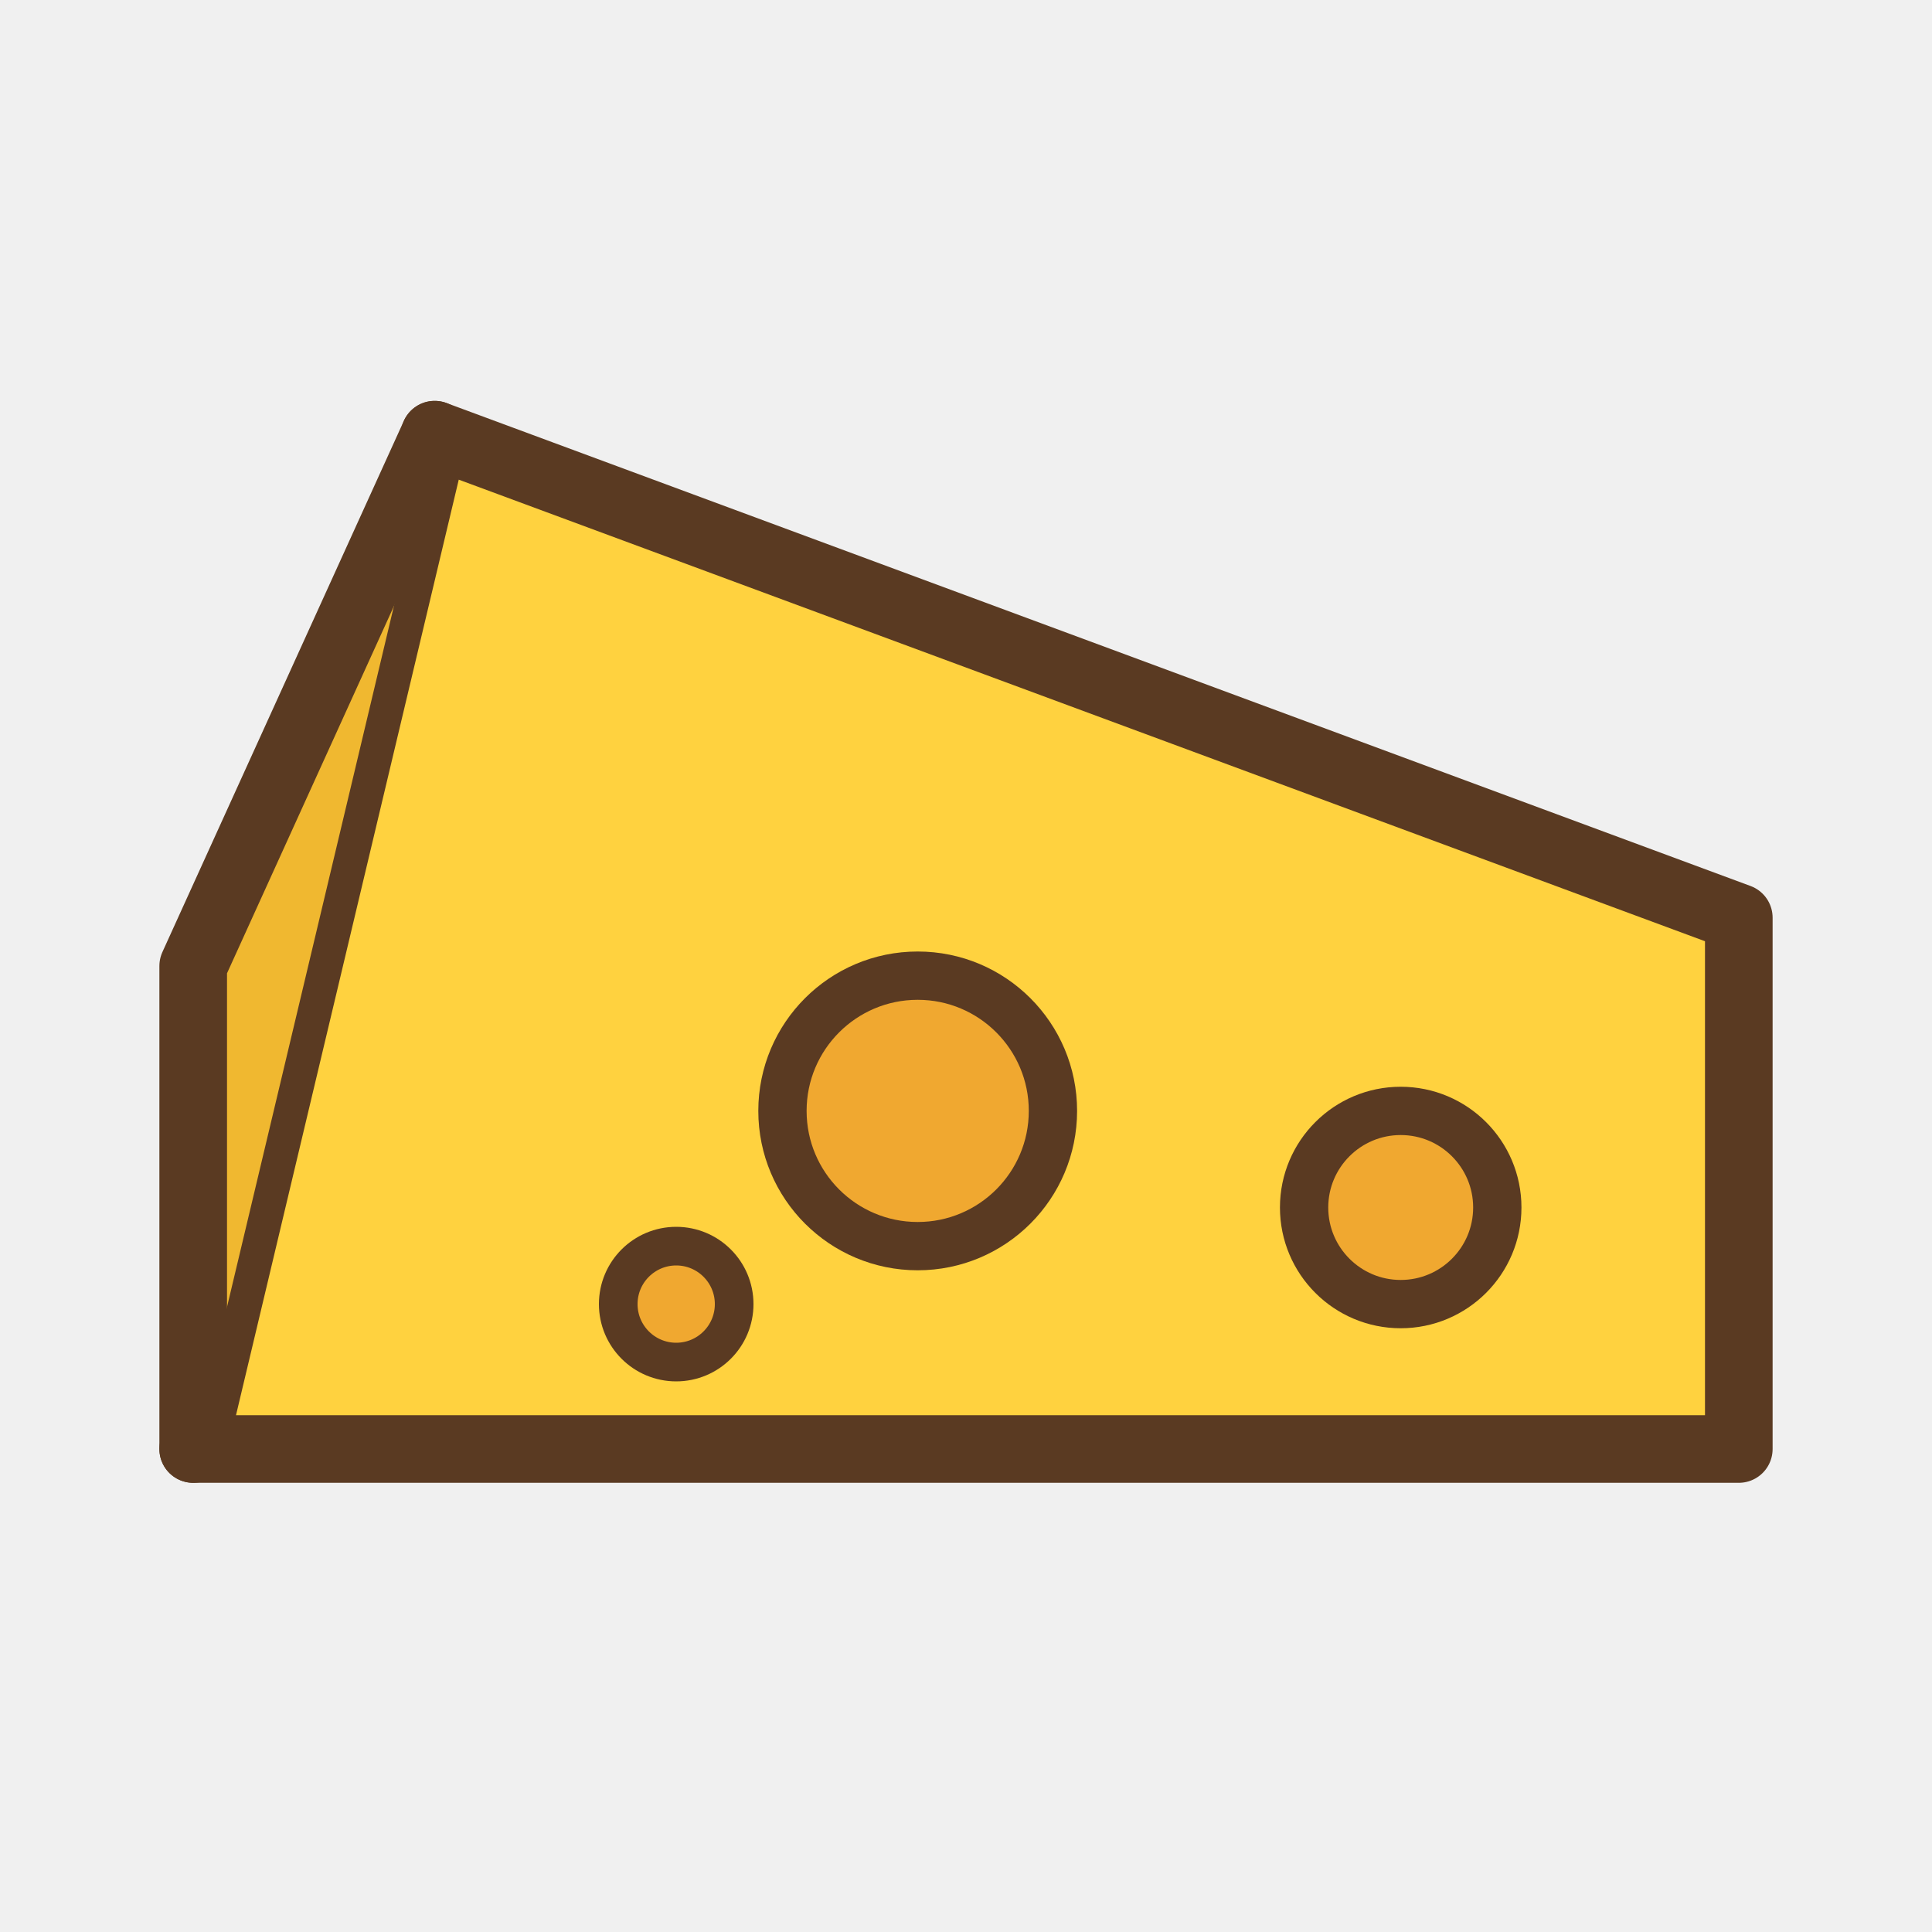
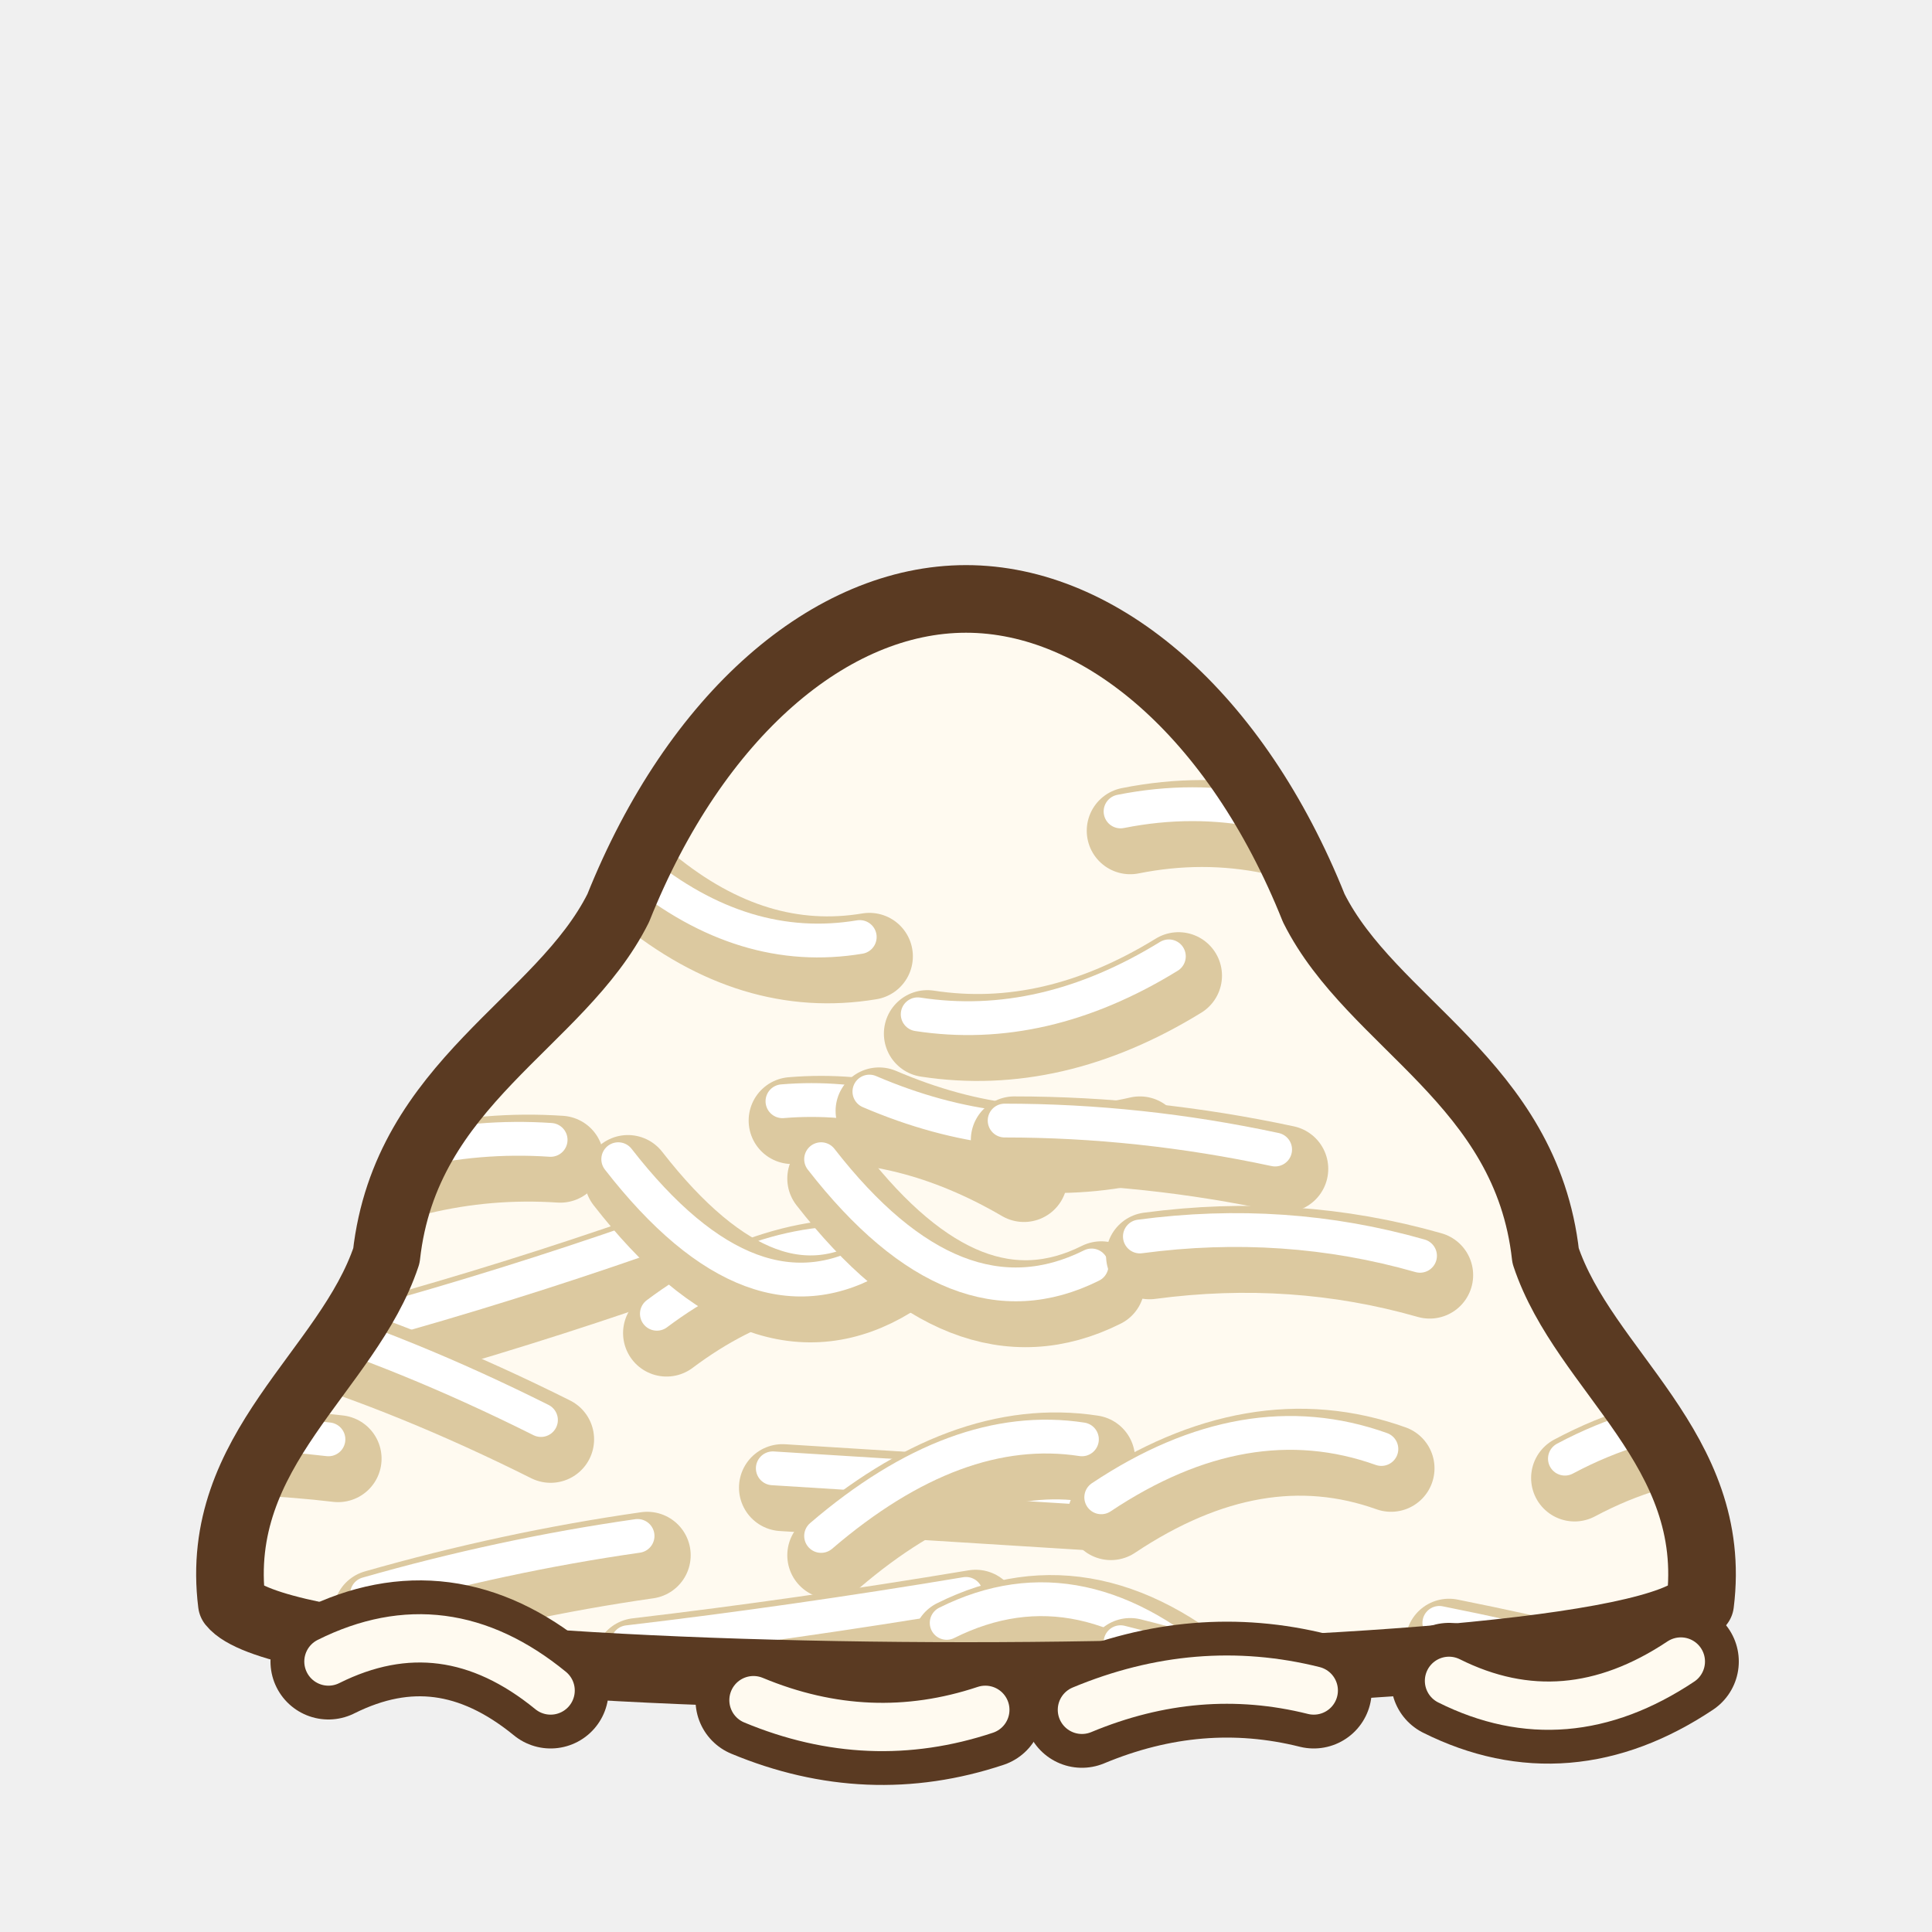
<svg xmlns="http://www.w3.org/2000/svg" width="200" height="200" viewBox="0 0 200 200">
-   <g stroke="#5a3a22" stroke-width="7" stroke-linejoin="round" stroke-linecap="round">
-     <path d="M20 150 L180 150 L180 95 L45 45 Z" fill="#ffd23f" />
-     <path d="M45 45 L20 100 L20 150" fill="#f0b830" />
-     <circle cx="95" cy="115" r="14" fill="#f0a830" stroke-width="5" />
-     <circle cx="145" cy="125" r="10" fill="#f0a830" stroke-width="5" />
-     <circle cx="70" cy="135" r="6" fill="#f0a830" stroke-width="4" />
+   <defs>
+     <clipPath id="m">
+       <path d="M24 166 C22 150 36 142 40 130 C42 112 58 106 64 94 C72 74 86 62 100 62 C114 62 128 74 136 94 C142 106 158 112 160 130 C164 142 178 150 176 166 C168 176 32 176 24 166 Z" />
+     </clipPath>
+   </defs>
+   <path d="M24 166 C22 150 36 142 40 130 C42 112 58 106 64 94 C72 74 86 62 100 62 C114 62 128 74 136 94 C142 106 158 112 160 130 C164 142 178 150 176 166 C168 176 32 176 24 166 Z" fill="#fffaf0" />
+   <g clip-path="url(#m)">
+     <path d="M117 86 q15 -3 29 6" stroke="#dcc9a0" stroke-width="9" fill="none" stroke-linecap="round" />
+     <path d="M117 86 q15 -3 29 6" stroke="#fff" stroke-width="3.5" fill="none" stroke-linecap="round" transform="translate(-1 -2)" />
+     <path d="M90 99 q-12 2 -23 -7" stroke="#dcc9a0" stroke-width="9" fill="none" stroke-linecap="round" />
+     <path d="M90 99 q-12 2 -23 -7" stroke="#fff" stroke-width="3.5" fill="none" stroke-linecap="round" transform="translate(-1 -2)" />
+     <path d="M122 101 q-13 8 -26 6" stroke="#dcc9a0" stroke-width="9" fill="none" stroke-linecap="round" />
+     <path d="M122 101 q-13 8 -26 6" stroke="#fff" stroke-width="3.5" fill="none" stroke-linecap="round" transform="translate(-1 -2)" />
+     <path d="M58 120 q-15 -1 -29 7" stroke="#dcc9a0" stroke-width="9" fill="none" stroke-linecap="round" />
+     <path d="M58 120 q-15 -1 -29 7" stroke="#fff" stroke-width="3.5" fill="none" stroke-linecap="round" transform="translate(-1 -2)" />
+     <path d="M82 116 q12 -1 24 6" stroke="#dcc9a0" stroke-width="9" fill="none" stroke-linecap="round" />
+     <path d="M82 116 q12 -1 24 6" stroke="#fff" stroke-width="3.5" fill="none" stroke-linecap="round" transform="translate(-1 -2)" />
+     <path d="M118 118 q-13 3 -27 -3" stroke="#dcc9a0" stroke-width="9" fill="none" stroke-linecap="round" />
+     <path d="M118 118 q-13 3 -27 -3" stroke="#fff" stroke-width="3.5" fill="none" stroke-linecap="round" transform="translate(-1 -2)" />
+     <path d="M133 121 q-14 -3 -28 -3" stroke="#dcc9a0" stroke-width="9" fill="none" stroke-linecap="round" />
+     <path d="M133 121 q-14 -3 -28 -3" stroke="#fff" stroke-width="3.5" fill="none" stroke-linecap="round" transform="translate(-1 -2)" />
+     <path d="M43 138 q14 -4 28 -9" stroke="#dcc9a0" stroke-width="9" fill="none" stroke-linecap="round" />
+     <path d="M43 138 q14 -4 28 -9" stroke="#fff" stroke-width="3.5" fill="none" stroke-linecap="round" transform="translate(-1 -2)" />
+     <path d="M69 138 q12 -9 25 -7" stroke="#dcc9a0" stroke-width="9" fill="none" stroke-linecap="round" />
+     <path d="M69 138 q12 -9 25 -7" stroke="#fff" stroke-width="3.5" fill="none" stroke-linecap="round" transform="translate(-1 -2)" />
+     <path d="M92 132 q-13 8 -27 -10" stroke="#dcc9a0" stroke-width="9" fill="none" stroke-linecap="round" />
+     <path d="M92 132 q-13 8 -27 -10" stroke="#fff" stroke-width="3.5" fill="none" stroke-linecap="round" transform="translate(-1 -2)" />
+     <path d="M114 133 q-14 7 -28 -11" stroke="#dcc9a0" stroke-width="9" fill="none" stroke-linecap="round" />
+     <path d="M114 133 q-14 7 -28 -11" stroke="#fff" stroke-width="3.5" fill="none" stroke-linecap="round" transform="translate(-1 -2)" />
+     <path d="M148 132 q-14 -4 -29 -2" stroke="#dcc9a0" stroke-width="9" fill="none" stroke-linecap="round" />
+     <path d="M148 132 q-14 -4 -29 -2" stroke="#fff" stroke-width="3.5" fill="none" stroke-linecap="round" transform="translate(-1 -2)" />
+     <path d="M35 151 q-17 -2 -34 1" stroke="#dcc9a0" stroke-width="9" fill="none" stroke-linecap="round" />
+     <path d="M35 151 q-17 -2 -34 1" stroke="#fff" stroke-width="3.5" fill="none" stroke-linecap="round" transform="translate(-1 -2)" />
+     <path d="M57 149 q-14 -7 -27 -11" stroke="#dcc9a0" stroke-width="9" fill="none" stroke-linecap="round" />
+     <path d="M57 149 q-14 -7 -27 -11" stroke="#fff" stroke-width="3.5" fill="none" stroke-linecap="round" transform="translate(-1 -2)" />
+     <path d="M81 154 q16 1 32 2" stroke="#dcc9a0" stroke-width="9" fill="none" stroke-linecap="round" />
+     <path d="M81 154 q16 1 32 2" stroke="#fff" stroke-width="3.5" fill="none" stroke-linecap="round" transform="translate(-1 -2)" />
+     <path d="M113 151 q-13 -2 -27 10" stroke="#dcc9a0" stroke-width="9" fill="none" stroke-linecap="round" />
+     <path d="M113 151 q-13 -2 -27 10" stroke="#fff" stroke-width="3.5" fill="none" stroke-linecap="round" transform="translate(-1 -2)" />
+     <path d="M144 152 q-14 -5 -29 5" stroke="#dcc9a0" stroke-width="9" fill="none" stroke-linecap="round" />
+     <path d="M144 152 q-14 -5 -29 5" stroke="#fff" stroke-width="3.5" fill="none" stroke-linecap="round" transform="translate(-1 -2)" />
+     <path d="M163 153 q15 -8 31 -2" stroke="#dcc9a0" stroke-width="9" fill="none" stroke-linecap="round" />
+     <path d="M163 153 q15 -8 31 -2" stroke="#fff" stroke-width="3.5" fill="none" stroke-linecap="round" transform="translate(-1 -2)" />
+     <path d="M39 167 q14 -4 28 -6" stroke="#dcc9a0" stroke-width="9" fill="none" stroke-linecap="round" />
+     <path d="M39 167 q14 -4 28 -6" stroke="#fff" stroke-width="3.5" fill="none" stroke-linecap="round" transform="translate(-1 -2)" />
+     <path d="M66 172 q17 -2 35 -5" stroke="#dcc9a0" stroke-width="9" fill="none" stroke-linecap="round" />
+     <path d="M66 172 q17 -2 35 -5" stroke="#fff" stroke-width="3.5" fill="none" stroke-linecap="round" transform="translate(-1 -2)" />
+     <path d="M99 170 q14 -7 28 6" stroke="#dcc9a0" stroke-width="9" fill="none" stroke-linecap="round" />
+     <path d="M99 170 q14 -7 28 6" stroke="#fff" stroke-width="3.5" fill="none" stroke-linecap="round" transform="translate(-1 -2)" />
+     <path d="M117 172 q12 3 25 8" stroke="#dcc9a0" stroke-width="9" fill="none" stroke-linecap="round" />
+     <path d="M117 172 q12 3 25 8" stroke="#fff" stroke-width="3.5" fill="none" stroke-linecap="round" transform="translate(-1 -2)" />
+     <path d="M150 170 q15 3 29 7" stroke="#dcc9a0" stroke-width="9" fill="none" stroke-linecap="round" />
+     <path d="M150 170 q15 3 29 7" stroke="#fff" stroke-width="3.5" fill="none" stroke-linecap="round" transform="translate(-1 -2)" />
+     <path d="M169 172 q14 -4 28 10" stroke="#dcc9a0" stroke-width="9" fill="none" stroke-linecap="round" />
+     <path d="M169 172 q14 -4 28 10" stroke="#fff" stroke-width="3.5" fill="none" stroke-linecap="round" transform="translate(-1 -2)" />
  </g>
+   <path d="M24 166 C22 150 36 142 40 130 C42 112 58 106 64 94 C72 74 86 62 100 62 C114 62 128 74 136 94 C142 106 158 112 160 130 C164 142 178 150 176 166 C168 176 32 176 24 166 Z" fill="none" stroke="#5a3a22" stroke-width="7" stroke-linejoin="round" />
+   <path d="M34 172 q12 -6 23 3" stroke="#5a3a22" stroke-width="12" fill="none" stroke-linecap="round" />
+   <path d="M34 172 q12 -6 23 3" stroke="#fffaf0" stroke-width="5" fill="none" stroke-linecap="round" />
+   <path d="M150 174 q12 6 24 -2" stroke="#5a3a22" stroke-width="12" fill="none" stroke-linecap="round" />
+   <path d="M150 174 q12 6 24 -2" stroke="#fffaf0" stroke-width="5" fill="none" stroke-linecap="round" />
+   <path d="M78 176 q12 5 24 1" stroke="#5a3a22" stroke-width="12" fill="none" stroke-linecap="round" />
+   <path d="M78 176 q12 5 24 1" stroke="#fffaf0" stroke-width="5" fill="none" stroke-linecap="round" />
+   <path d="M112 177 q12 -5 24 -2" stroke="#5a3a22" stroke-width="12" fill="none" stroke-linecap="round" />
+   <path d="M112 177 q12 -5 24 -2" stroke="#fffaf0" stroke-width="5" fill="none" stroke-linecap="round" />
</svg>
